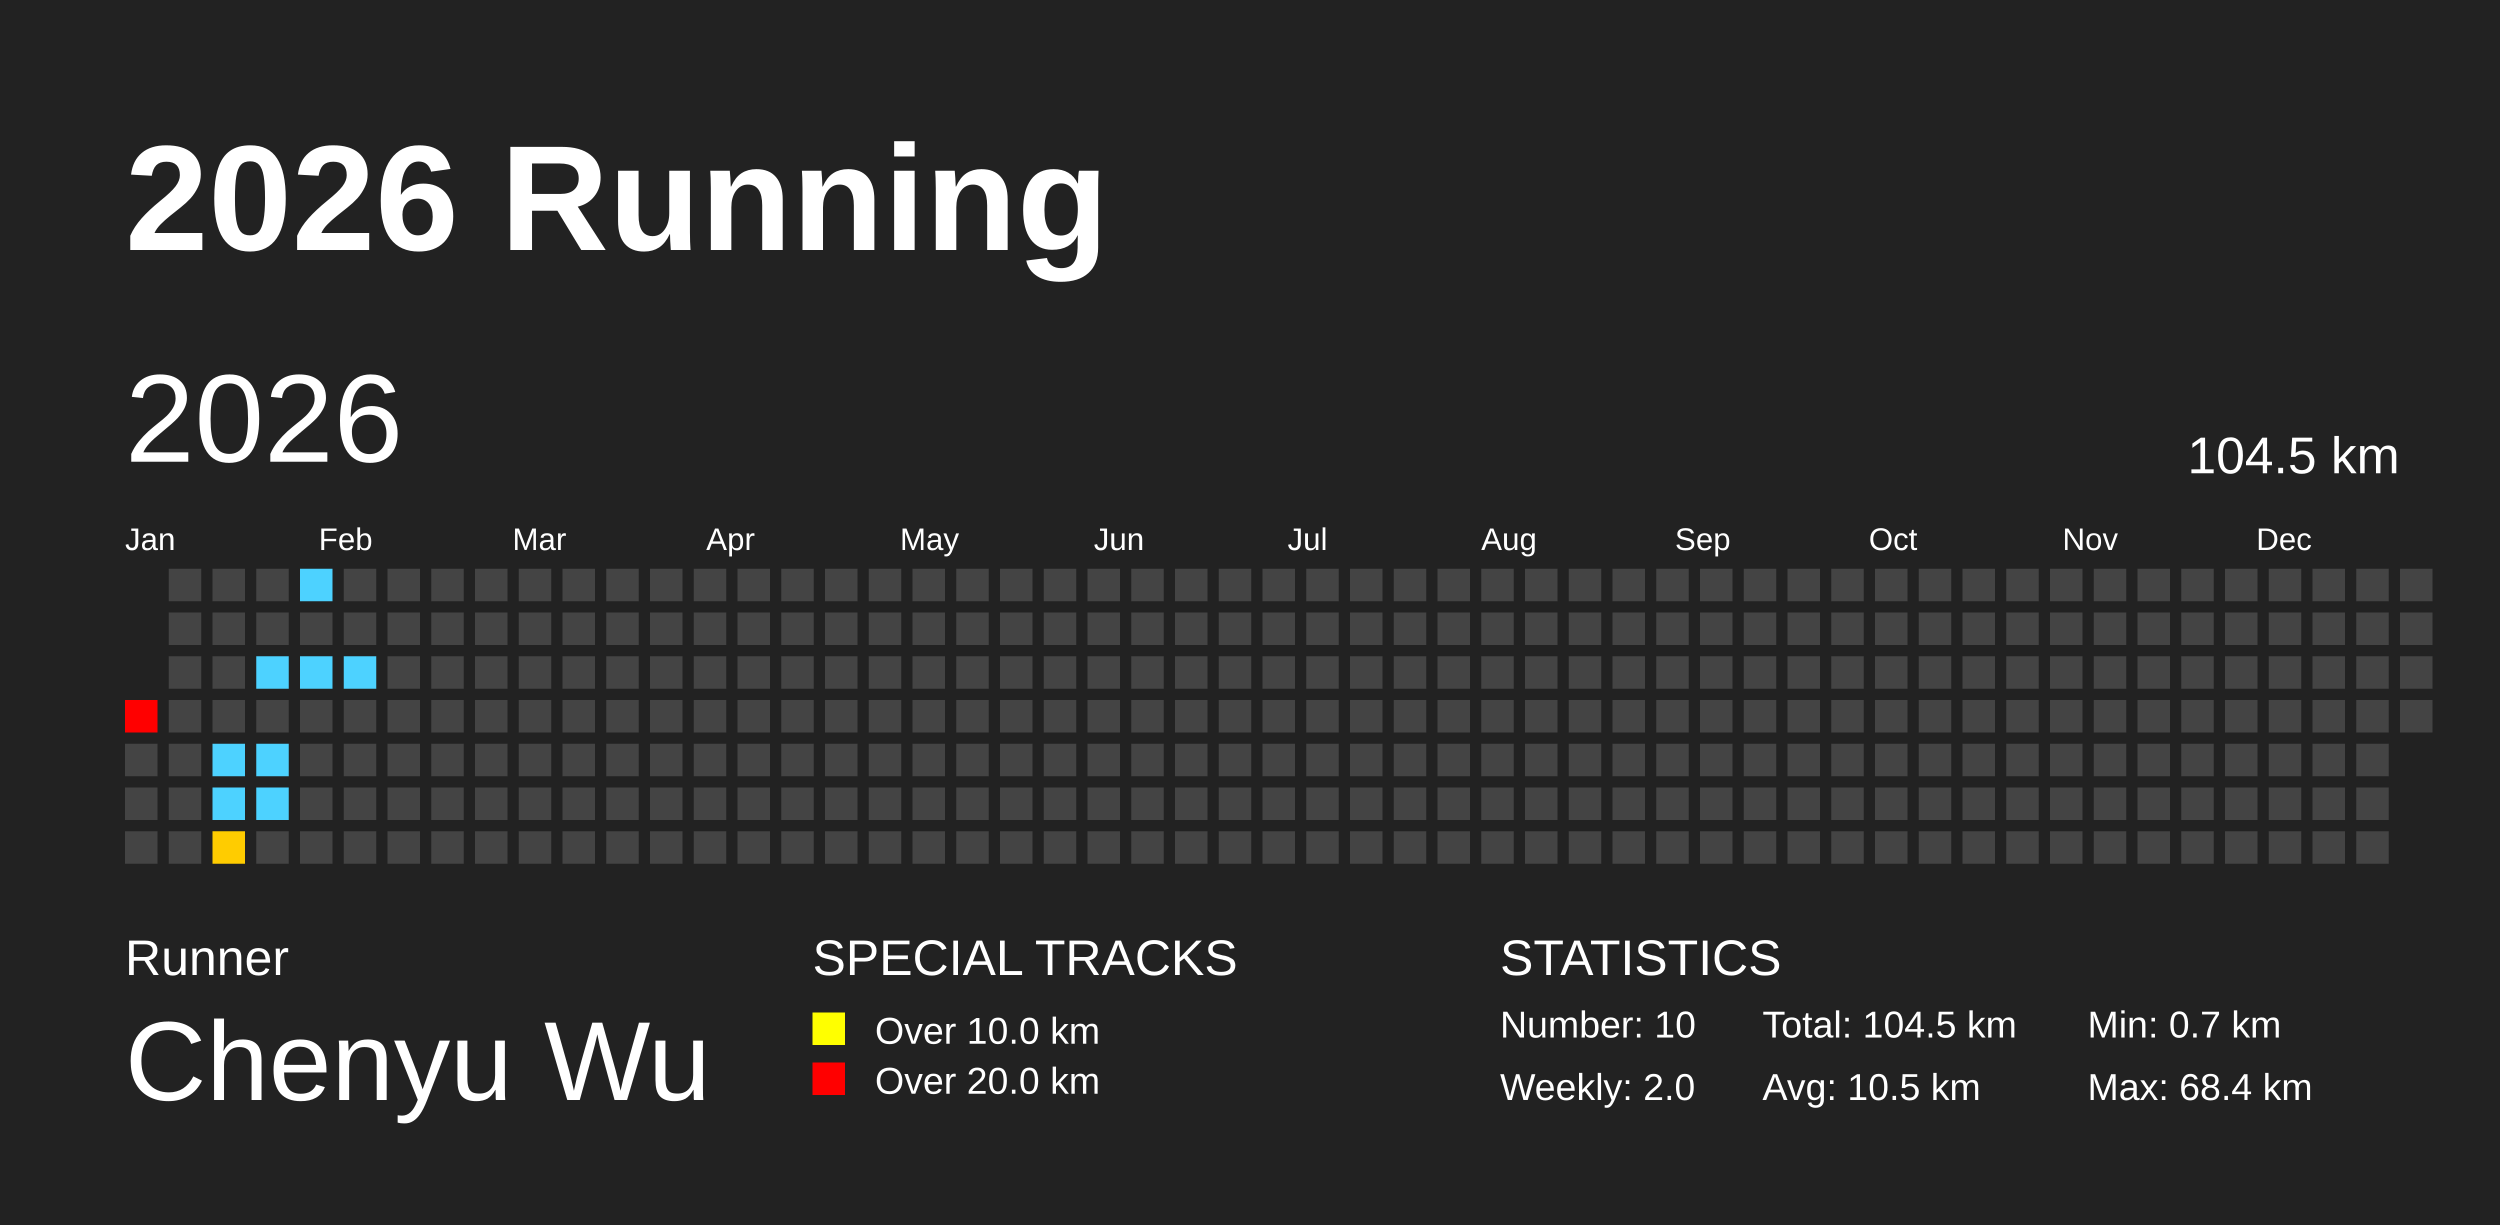
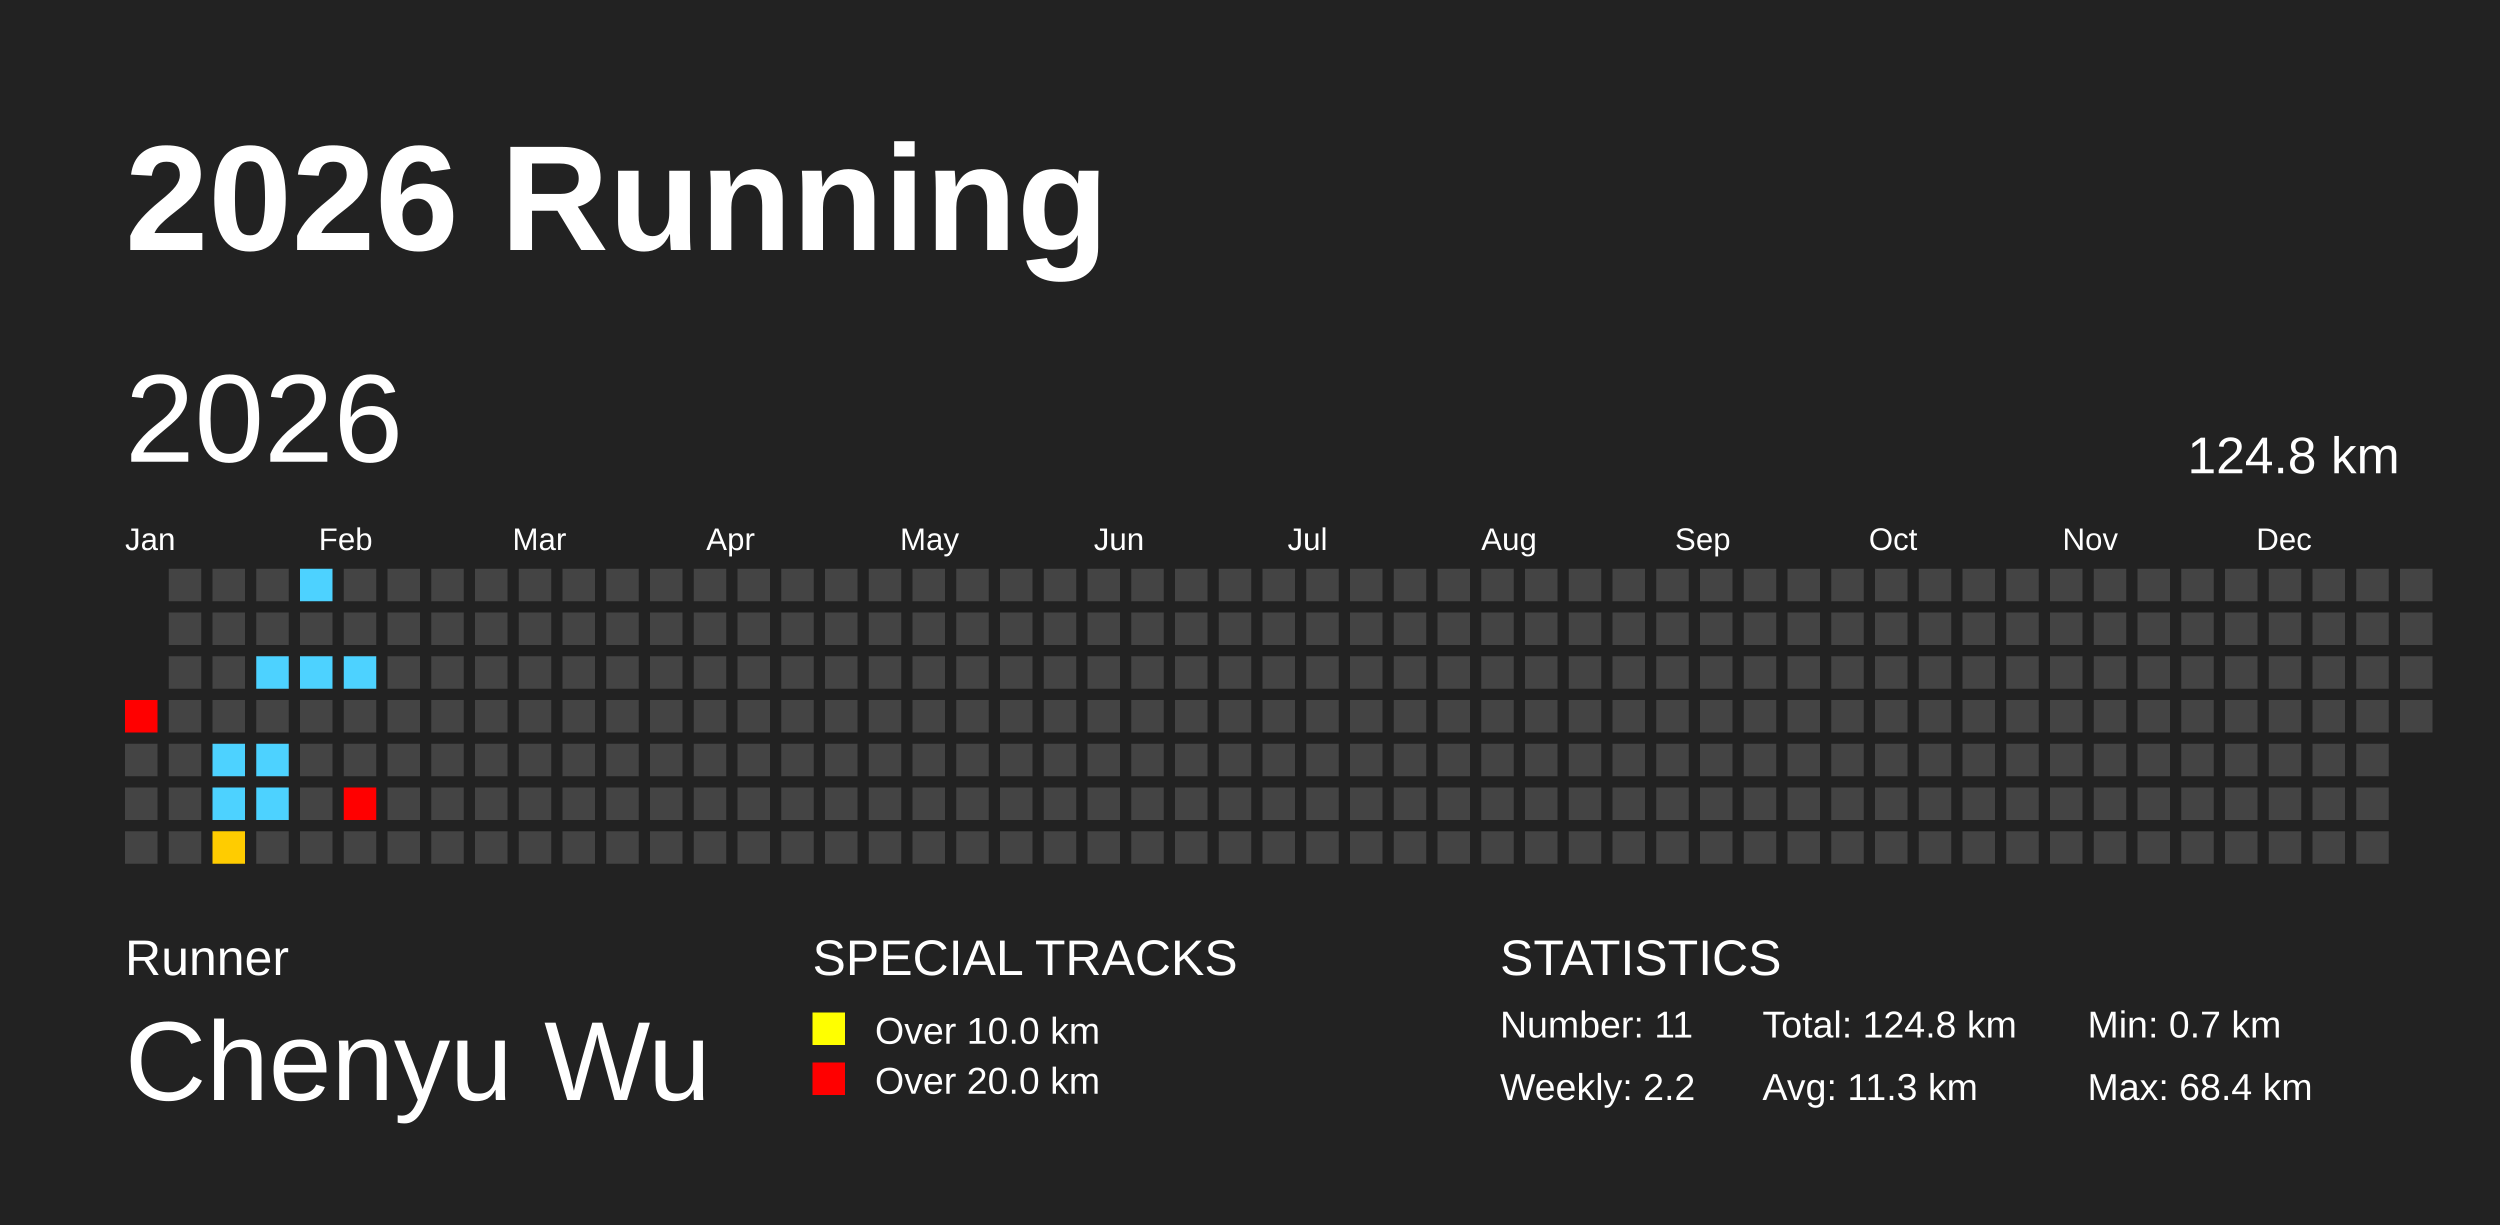
<svg xmlns="http://www.w3.org/2000/svg" baseProfile="full" height="98mm" version="1.1" viewBox="0,0,200,98" width="200mm">
  <defs />
  <rect fill="#222222" height="98" width="200" x="0" y="0" />
  <text fill="#FFFFFF" style="font-size:12px; font-family:Arial; font-weight:bold;" x="10" y="20">2026 Running</text>
  <text fill="#FFFFFF" style="font-size:4px; font-family:Arial" x="10" y="78">Runner</text>
  <text fill="#FFFFFF" style="font-size:9px; font-family:Arial" x="10" y="88">Chenyu Wu</text>
  <text fill="#FFFFFF" style="font-size:4px; font-family:Arial" x="65" y="78">SPECIAL TRACKS</text>
  <rect fill="yellow" height="2.6" width="2.6" x="65" y="81" />
  <text fill="#FFFFFF" style="font-size:3px; font-family:Arial" x="70" y="83.5">Over 10.0 km</text>
  <rect fill="red" height="2.6" width="2.6" x="65" y="85" />
  <text fill="#FFFFFF" style="font-size:3px; font-family:Arial" x="70" y="87.5">Over 20.0 km</text>
  <text fill="#FFFFFF" style="font-size:4px; font-family:Arial" x="120" y="78">STATISTICS</text>
-   <text fill="#FFFFFF" style="font-size:3px; font-family:Arial" x="120" y="83">Number: 10</text>
-   <text fill="#FFFFFF" style="font-size:3px; font-family:Arial" x="120" y="88">Weekly: 2.0</text>
-   <text fill="#FFFFFF" style="font-size:3px; font-family:Arial" x="141" y="83">Total: 104.5 km</text>
-   <text fill="#FFFFFF" style="font-size:3px; font-family:Arial" x="141" y="88">Avg: 10.5 km</text>
+   <text fill="#FFFFFF" style="font-size:3px; font-family:Arial" x="120" y="83">Number: 11</text>
+   <text fill="#FFFFFF" style="font-size:3px; font-family:Arial" x="120" y="88">Weekly: 2.2</text>
+   <text fill="#FFFFFF" style="font-size:3px; font-family:Arial" x="141" y="83">Total: 124.8 km</text>
+   <text fill="#FFFFFF" style="font-size:3px; font-family:Arial" x="141" y="88">Avg: 11.3 km</text>
  <text fill="#FFFFFF" style="font-size:3px; font-family:Arial" x="167" y="83">Min: 0.7 km</text>
  <text fill="#FFFFFF" style="font-size:3px; font-family:Arial" x="167" y="88">Max: 68.4 km</text>
  <text dominant-baseline="hanging" fill="#FFFFFF" style="font-size:10.0px; font-family:Arial;" x="10" y="30">2026</text>
-   <text dominant-baseline="hanging" fill="#FFFFFF" style="font-size:4.125px; font-family:Arial;" x="175" y="35">104.5 km</text>
+   <text dominant-baseline="hanging" fill="#FFFFFF" style="font-size:4.125px; font-family:Arial;" x="175" y="35">124.8 km</text>
  <text fill="#FFFFFF" style="font-size:2.5px; font-family:Arial" x="10.0" y="44">Jan</text>
  <text fill="#FFFFFF" style="font-size:2.5px; font-family:Arial" x="25.5" y="44">Feb</text>
  <text fill="#FFFFFF" style="font-size:2.5px; font-family:Arial" x="41.0" y="44">Mar</text>
  <text fill="#FFFFFF" style="font-size:2.5px; font-family:Arial" x="56.5" y="44">Apr</text>
  <text fill="#FFFFFF" style="font-size:2.5px; font-family:Arial" x="72.0" y="44">May</text>
  <text fill="#FFFFFF" style="font-size:2.5px; font-family:Arial" x="87.5" y="44">Jun</text>
  <text fill="#FFFFFF" style="font-size:2.5px; font-family:Arial" x="103.0" y="44">Jul</text>
  <text fill="#FFFFFF" style="font-size:2.5px; font-family:Arial" x="118.5" y="44">Aug</text>
  <text fill="#FFFFFF" style="font-size:2.5px; font-family:Arial" x="134.0" y="44">Sep</text>
  <text fill="#FFFFFF" style="font-size:2.5px; font-family:Arial" x="149.5" y="44">Oct</text>
  <text fill="#FFFFFF" style="font-size:2.5px; font-family:Arial" x="165.0" y="44">Nov</text>
  <text fill="#FFFFFF" style="font-size:2.5px; font-family:Arial" x="180.5" y="44">Dec</text>
  <rect fill="red" height="2.6" width="2.6" x="10.0" y="56.0" />
  <rect fill="#444444" height="2.6" width="2.6" x="10.0" y="59.5" />
  <rect fill="#444444" height="2.6" width="2.6" x="10.0" y="63.0" />
  <rect fill="#444444" height="2.6" width="2.6" x="10.0" y="66.5" />
  <rect fill="#444444" height="2.6" width="2.6" x="13.5" y="45.5" />
  <rect fill="#444444" height="2.6" width="2.6" x="13.5" y="49.0" />
  <rect fill="#444444" height="2.6" width="2.6" x="13.5" y="52.5" />
  <rect fill="#444444" height="2.6" width="2.6" x="13.5" y="56.0" />
  <rect fill="#444444" height="2.6" width="2.6" x="13.5" y="59.5" />
  <rect fill="#444444" height="2.6" width="2.6" x="13.5" y="63.0" />
  <rect fill="#444444" height="2.6" width="2.6" x="13.5" y="66.5" />
  <rect fill="#444444" height="2.6" width="2.6" x="17.0" y="45.5" />
  <rect fill="#444444" height="2.6" width="2.6" x="17.0" y="49.0" />
  <rect fill="#444444" height="2.6" width="2.6" x="17.0" y="52.5" />
  <rect fill="#444444" height="2.6" width="2.6" x="17.0" y="56.0" />
  <rect fill="#4dd2ff" height="2.6" width="2.6" x="17.0" y="59.5" />
  <rect fill="#4dd2ff" height="2.6" width="2.6" x="17.0" y="63.0" />
  <rect fill="#ffcc00" height="2.6" width="2.6" x="17.0" y="66.5" />
  <rect fill="#444444" height="2.6" width="2.6" x="20.5" y="45.5" />
  <rect fill="#444444" height="2.6" width="2.6" x="20.5" y="49.0" />
  <rect fill="#4dd2ff" height="2.6" width="2.6" x="20.5" y="52.5" />
  <rect fill="#444444" height="2.6" width="2.6" x="20.5" y="56.0" />
  <rect fill="#4dd2ff" height="2.6" width="2.6" x="20.5" y="59.5" />
  <rect fill="#4dd2ff" height="2.6" width="2.6" x="20.5" y="63.0" />
  <rect fill="#444444" height="2.6" width="2.6" x="20.5" y="66.5" />
  <rect fill="#4dd2ff" height="2.6" width="2.6" x="24.0" y="45.5" />
  <rect fill="#444444" height="2.6" width="2.6" x="24.0" y="49.0" />
  <rect fill="#4dd2ff" height="2.6" width="2.6" x="24.0" y="52.5" />
  <rect fill="#444444" height="2.6" width="2.6" x="24.0" y="56.0" />
  <rect fill="#444444" height="2.6" width="2.6" x="24.0" y="59.5" />
  <rect fill="#444444" height="2.6" width="2.6" x="24.0" y="63.0" />
  <rect fill="#444444" height="2.6" width="2.6" x="24.0" y="66.5" />
  <rect fill="#444444" height="2.6" width="2.6" x="27.5" y="45.5" />
  <rect fill="#444444" height="2.6" width="2.6" x="27.5" y="49.0" />
  <rect fill="#4dd2ff" height="2.6" width="2.6" x="27.5" y="52.5" />
  <rect fill="#444444" height="2.6" width="2.6" x="27.5" y="56.0" />
  <rect fill="#444444" height="2.6" width="2.6" x="27.5" y="59.5" />
-   <rect fill="#444444" height="2.6" width="2.6" x="27.5" y="63.0" />
+   <rect fill="red" height="2.6" width="2.6" x="27.5" y="63.0" />
  <rect fill="#444444" height="2.6" width="2.6" x="27.5" y="66.5" />
  <rect fill="#444444" height="2.6" width="2.6" x="31.0" y="45.5" />
  <rect fill="#444444" height="2.6" width="2.6" x="31.0" y="49.0" />
  <rect fill="#444444" height="2.6" width="2.6" x="31.0" y="52.5" />
  <rect fill="#444444" height="2.6" width="2.6" x="31.0" y="56.0" />
  <rect fill="#444444" height="2.6" width="2.6" x="31.0" y="59.5" />
  <rect fill="#444444" height="2.6" width="2.6" x="31.0" y="63.0" />
  <rect fill="#444444" height="2.6" width="2.6" x="31.0" y="66.5" />
  <rect fill="#444444" height="2.6" width="2.6" x="34.5" y="45.5" />
  <rect fill="#444444" height="2.6" width="2.6" x="34.5" y="49.0" />
  <rect fill="#444444" height="2.6" width="2.6" x="34.5" y="52.5" />
  <rect fill="#444444" height="2.6" width="2.6" x="34.5" y="56.0" />
  <rect fill="#444444" height="2.6" width="2.6" x="34.5" y="59.5" />
  <rect fill="#444444" height="2.6" width="2.6" x="34.5" y="63.0" />
  <rect fill="#444444" height="2.6" width="2.6" x="34.5" y="66.5" />
  <rect fill="#444444" height="2.6" width="2.6" x="38.0" y="45.5" />
  <rect fill="#444444" height="2.6" width="2.6" x="38.0" y="49.0" />
  <rect fill="#444444" height="2.6" width="2.6" x="38.0" y="52.5" />
  <rect fill="#444444" height="2.6" width="2.6" x="38.0" y="56.0" />
  <rect fill="#444444" height="2.6" width="2.6" x="38.0" y="59.5" />
  <rect fill="#444444" height="2.6" width="2.6" x="38.0" y="63.0" />
  <rect fill="#444444" height="2.6" width="2.6" x="38.0" y="66.5" />
  <rect fill="#444444" height="2.6" width="2.6" x="41.5" y="45.5" />
  <rect fill="#444444" height="2.6" width="2.6" x="41.5" y="49.0" />
  <rect fill="#444444" height="2.6" width="2.6" x="41.5" y="52.5" />
  <rect fill="#444444" height="2.6" width="2.6" x="41.5" y="56.0" />
  <rect fill="#444444" height="2.6" width="2.6" x="41.5" y="59.5" />
  <rect fill="#444444" height="2.6" width="2.6" x="41.5" y="63.0" />
  <rect fill="#444444" height="2.6" width="2.6" x="41.5" y="66.5" />
  <rect fill="#444444" height="2.6" width="2.6" x="45.0" y="45.5" />
  <rect fill="#444444" height="2.6" width="2.6" x="45.0" y="49.0" />
  <rect fill="#444444" height="2.6" width="2.6" x="45.0" y="52.5" />
  <rect fill="#444444" height="2.6" width="2.6" x="45.0" y="56.0" />
  <rect fill="#444444" height="2.6" width="2.6" x="45.0" y="59.5" />
  <rect fill="#444444" height="2.6" width="2.6" x="45.0" y="63.0" />
  <rect fill="#444444" height="2.6" width="2.6" x="45.0" y="66.5" />
  <rect fill="#444444" height="2.6" width="2.6" x="48.5" y="45.5" />
  <rect fill="#444444" height="2.6" width="2.6" x="48.5" y="49.0" />
  <rect fill="#444444" height="2.6" width="2.6" x="48.5" y="52.5" />
  <rect fill="#444444" height="2.6" width="2.6" x="48.5" y="56.0" />
  <rect fill="#444444" height="2.6" width="2.6" x="48.5" y="59.5" />
  <rect fill="#444444" height="2.6" width="2.6" x="48.5" y="63.0" />
  <rect fill="#444444" height="2.6" width="2.6" x="48.5" y="66.5" />
  <rect fill="#444444" height="2.6" width="2.6" x="52.0" y="45.5" />
  <rect fill="#444444" height="2.6" width="2.6" x="52.0" y="49.0" />
  <rect fill="#444444" height="2.6" width="2.6" x="52.0" y="52.5" />
  <rect fill="#444444" height="2.6" width="2.6" x="52.0" y="56.0" />
  <rect fill="#444444" height="2.6" width="2.6" x="52.0" y="59.5" />
  <rect fill="#444444" height="2.6" width="2.6" x="52.0" y="63.0" />
  <rect fill="#444444" height="2.6" width="2.6" x="52.0" y="66.5" />
  <rect fill="#444444" height="2.6" width="2.6" x="55.5" y="45.5" />
  <rect fill="#444444" height="2.6" width="2.6" x="55.5" y="49.0" />
  <rect fill="#444444" height="2.6" width="2.6" x="55.5" y="52.5" />
  <rect fill="#444444" height="2.6" width="2.6" x="55.5" y="56.0" />
  <rect fill="#444444" height="2.6" width="2.6" x="55.5" y="59.5" />
  <rect fill="#444444" height="2.6" width="2.6" x="55.5" y="63.0" />
  <rect fill="#444444" height="2.6" width="2.6" x="55.5" y="66.5" />
  <rect fill="#444444" height="2.6" width="2.6" x="59.0" y="45.5" />
  <rect fill="#444444" height="2.6" width="2.6" x="59.0" y="49.0" />
  <rect fill="#444444" height="2.6" width="2.6" x="59.0" y="52.5" />
  <rect fill="#444444" height="2.6" width="2.6" x="59.0" y="56.0" />
  <rect fill="#444444" height="2.6" width="2.6" x="59.0" y="59.5" />
  <rect fill="#444444" height="2.6" width="2.6" x="59.0" y="63.0" />
  <rect fill="#444444" height="2.6" width="2.6" x="59.0" y="66.5" />
  <rect fill="#444444" height="2.6" width="2.6" x="62.5" y="45.5" />
  <rect fill="#444444" height="2.6" width="2.6" x="62.5" y="49.0" />
  <rect fill="#444444" height="2.6" width="2.6" x="62.5" y="52.5" />
  <rect fill="#444444" height="2.6" width="2.6" x="62.5" y="56.0" />
  <rect fill="#444444" height="2.6" width="2.6" x="62.5" y="59.5" />
  <rect fill="#444444" height="2.6" width="2.6" x="62.5" y="63.0" />
  <rect fill="#444444" height="2.6" width="2.6" x="62.5" y="66.5" />
  <rect fill="#444444" height="2.6" width="2.6" x="66.0" y="45.5" />
  <rect fill="#444444" height="2.6" width="2.6" x="66.0" y="49.0" />
  <rect fill="#444444" height="2.6" width="2.6" x="66.0" y="52.5" />
  <rect fill="#444444" height="2.6" width="2.6" x="66.0" y="56.0" />
  <rect fill="#444444" height="2.6" width="2.6" x="66.0" y="59.5" />
  <rect fill="#444444" height="2.6" width="2.6" x="66.0" y="63.0" />
  <rect fill="#444444" height="2.6" width="2.6" x="66.0" y="66.5" />
  <rect fill="#444444" height="2.6" width="2.6" x="69.5" y="45.5" />
  <rect fill="#444444" height="2.6" width="2.6" x="69.5" y="49.0" />
  <rect fill="#444444" height="2.6" width="2.6" x="69.5" y="52.5" />
  <rect fill="#444444" height="2.6" width="2.6" x="69.5" y="56.0" />
  <rect fill="#444444" height="2.6" width="2.6" x="69.5" y="59.5" />
  <rect fill="#444444" height="2.6" width="2.6" x="69.5" y="63.0" />
  <rect fill="#444444" height="2.6" width="2.6" x="69.5" y="66.5" />
  <rect fill="#444444" height="2.6" width="2.6" x="73.0" y="45.5" />
  <rect fill="#444444" height="2.6" width="2.6" x="73.0" y="49.0" />
  <rect fill="#444444" height="2.6" width="2.6" x="73.0" y="52.5" />
  <rect fill="#444444" height="2.6" width="2.6" x="73.0" y="56.0" />
  <rect fill="#444444" height="2.6" width="2.6" x="73.0" y="59.5" />
  <rect fill="#444444" height="2.6" width="2.6" x="73.0" y="63.0" />
  <rect fill="#444444" height="2.6" width="2.6" x="73.0" y="66.5" />
  <rect fill="#444444" height="2.6" width="2.6" x="76.5" y="45.5" />
  <rect fill="#444444" height="2.6" width="2.6" x="76.5" y="49.0" />
  <rect fill="#444444" height="2.6" width="2.6" x="76.5" y="52.5" />
  <rect fill="#444444" height="2.6" width="2.6" x="76.5" y="56.0" />
  <rect fill="#444444" height="2.6" width="2.6" x="76.5" y="59.5" />
  <rect fill="#444444" height="2.6" width="2.6" x="76.5" y="63.0" />
  <rect fill="#444444" height="2.6" width="2.6" x="76.5" y="66.5" />
  <rect fill="#444444" height="2.6" width="2.6" x="80.0" y="45.5" />
  <rect fill="#444444" height="2.6" width="2.6" x="80.0" y="49.0" />
  <rect fill="#444444" height="2.6" width="2.6" x="80.0" y="52.5" />
  <rect fill="#444444" height="2.6" width="2.6" x="80.0" y="56.0" />
  <rect fill="#444444" height="2.6" width="2.6" x="80.0" y="59.5" />
  <rect fill="#444444" height="2.6" width="2.6" x="80.0" y="63.0" />
  <rect fill="#444444" height="2.6" width="2.6" x="80.0" y="66.5" />
  <rect fill="#444444" height="2.6" width="2.6" x="83.5" y="45.5" />
  <rect fill="#444444" height="2.6" width="2.6" x="83.5" y="49.0" />
  <rect fill="#444444" height="2.6" width="2.6" x="83.5" y="52.5" />
  <rect fill="#444444" height="2.6" width="2.6" x="83.5" y="56.0" />
  <rect fill="#444444" height="2.6" width="2.6" x="83.5" y="59.5" />
  <rect fill="#444444" height="2.6" width="2.6" x="83.5" y="63.0" />
  <rect fill="#444444" height="2.6" width="2.6" x="83.5" y="66.5" />
  <rect fill="#444444" height="2.6" width="2.6" x="87.0" y="45.5" />
  <rect fill="#444444" height="2.6" width="2.6" x="87.0" y="49.0" />
  <rect fill="#444444" height="2.6" width="2.6" x="87.0" y="52.5" />
  <rect fill="#444444" height="2.6" width="2.6" x="87.0" y="56.0" />
  <rect fill="#444444" height="2.6" width="2.6" x="87.0" y="59.5" />
  <rect fill="#444444" height="2.6" width="2.6" x="87.0" y="63.0" />
  <rect fill="#444444" height="2.6" width="2.6" x="87.0" y="66.5" />
  <rect fill="#444444" height="2.6" width="2.6" x="90.5" y="45.5" />
  <rect fill="#444444" height="2.6" width="2.6" x="90.5" y="49.0" />
  <rect fill="#444444" height="2.6" width="2.6" x="90.5" y="52.5" />
  <rect fill="#444444" height="2.6" width="2.6" x="90.5" y="56.0" />
  <rect fill="#444444" height="2.6" width="2.6" x="90.5" y="59.5" />
  <rect fill="#444444" height="2.6" width="2.6" x="90.5" y="63.0" />
  <rect fill="#444444" height="2.6" width="2.6" x="90.5" y="66.5" />
  <rect fill="#444444" height="2.6" width="2.6" x="94.0" y="45.5" />
  <rect fill="#444444" height="2.6" width="2.6" x="94.0" y="49.0" />
  <rect fill="#444444" height="2.6" width="2.6" x="94.0" y="52.5" />
  <rect fill="#444444" height="2.6" width="2.6" x="94.0" y="56.0" />
  <rect fill="#444444" height="2.6" width="2.6" x="94.0" y="59.5" />
  <rect fill="#444444" height="2.6" width="2.6" x="94.0" y="63.0" />
  <rect fill="#444444" height="2.6" width="2.6" x="94.0" y="66.5" />
  <rect fill="#444444" height="2.6" width="2.6" x="97.5" y="45.5" />
  <rect fill="#444444" height="2.6" width="2.6" x="97.5" y="49.0" />
  <rect fill="#444444" height="2.6" width="2.6" x="97.5" y="52.5" />
  <rect fill="#444444" height="2.6" width="2.6" x="97.5" y="56.0" />
  <rect fill="#444444" height="2.6" width="2.6" x="97.5" y="59.5" />
  <rect fill="#444444" height="2.6" width="2.6" x="97.5" y="63.0" />
  <rect fill="#444444" height="2.6" width="2.6" x="97.5" y="66.5" />
  <rect fill="#444444" height="2.6" width="2.6" x="101.0" y="45.5" />
  <rect fill="#444444" height="2.6" width="2.6" x="101.0" y="49.0" />
  <rect fill="#444444" height="2.6" width="2.6" x="101.0" y="52.5" />
  <rect fill="#444444" height="2.6" width="2.6" x="101.0" y="56.0" />
  <rect fill="#444444" height="2.6" width="2.6" x="101.0" y="59.5" />
  <rect fill="#444444" height="2.6" width="2.6" x="101.0" y="63.0" />
  <rect fill="#444444" height="2.6" width="2.6" x="101.0" y="66.5" />
  <rect fill="#444444" height="2.6" width="2.6" x="104.5" y="45.5" />
  <rect fill="#444444" height="2.6" width="2.6" x="104.5" y="49.0" />
  <rect fill="#444444" height="2.6" width="2.6" x="104.5" y="52.5" />
  <rect fill="#444444" height="2.6" width="2.6" x="104.5" y="56.0" />
  <rect fill="#444444" height="2.6" width="2.6" x="104.5" y="59.5" />
  <rect fill="#444444" height="2.6" width="2.6" x="104.5" y="63.0" />
  <rect fill="#444444" height="2.6" width="2.6" x="104.5" y="66.5" />
  <rect fill="#444444" height="2.6" width="2.6" x="108.0" y="45.5" />
  <rect fill="#444444" height="2.6" width="2.6" x="108.0" y="49.0" />
  <rect fill="#444444" height="2.6" width="2.6" x="108.0" y="52.5" />
  <rect fill="#444444" height="2.6" width="2.6" x="108.0" y="56.0" />
  <rect fill="#444444" height="2.6" width="2.6" x="108.0" y="59.5" />
  <rect fill="#444444" height="2.6" width="2.6" x="108.0" y="63.0" />
  <rect fill="#444444" height="2.6" width="2.6" x="108.0" y="66.5" />
  <rect fill="#444444" height="2.6" width="2.6" x="111.5" y="45.5" />
  <rect fill="#444444" height="2.6" width="2.6" x="111.5" y="49.0" />
  <rect fill="#444444" height="2.6" width="2.6" x="111.5" y="52.5" />
  <rect fill="#444444" height="2.6" width="2.6" x="111.5" y="56.0" />
  <rect fill="#444444" height="2.6" width="2.6" x="111.5" y="59.5" />
  <rect fill="#444444" height="2.6" width="2.6" x="111.5" y="63.0" />
  <rect fill="#444444" height="2.6" width="2.6" x="111.5" y="66.5" />
  <rect fill="#444444" height="2.6" width="2.6" x="115.0" y="45.5" />
  <rect fill="#444444" height="2.6" width="2.6" x="115.0" y="49.0" />
  <rect fill="#444444" height="2.6" width="2.6" x="115.0" y="52.5" />
  <rect fill="#444444" height="2.6" width="2.6" x="115.0" y="56.0" />
  <rect fill="#444444" height="2.6" width="2.6" x="115.0" y="59.5" />
  <rect fill="#444444" height="2.6" width="2.6" x="115.0" y="63.0" />
  <rect fill="#444444" height="2.6" width="2.6" x="115.0" y="66.5" />
  <rect fill="#444444" height="2.6" width="2.6" x="118.5" y="45.5" />
  <rect fill="#444444" height="2.6" width="2.6" x="118.5" y="49.0" />
  <rect fill="#444444" height="2.6" width="2.6" x="118.5" y="52.5" />
  <rect fill="#444444" height="2.6" width="2.6" x="118.5" y="56.0" />
  <rect fill="#444444" height="2.6" width="2.6" x="118.5" y="59.5" />
  <rect fill="#444444" height="2.6" width="2.6" x="118.5" y="63.0" />
  <rect fill="#444444" height="2.6" width="2.6" x="118.5" y="66.5" />
  <rect fill="#444444" height="2.6" width="2.6" x="122.0" y="45.5" />
  <rect fill="#444444" height="2.6" width="2.6" x="122.0" y="49.0" />
  <rect fill="#444444" height="2.6" width="2.6" x="122.0" y="52.5" />
  <rect fill="#444444" height="2.6" width="2.6" x="122.0" y="56.0" />
  <rect fill="#444444" height="2.6" width="2.6" x="122.0" y="59.5" />
  <rect fill="#444444" height="2.6" width="2.6" x="122.0" y="63.0" />
  <rect fill="#444444" height="2.6" width="2.6" x="122.0" y="66.5" />
  <rect fill="#444444" height="2.6" width="2.6" x="125.5" y="45.5" />
  <rect fill="#444444" height="2.6" width="2.6" x="125.5" y="49.0" />
  <rect fill="#444444" height="2.6" width="2.6" x="125.5" y="52.5" />
  <rect fill="#444444" height="2.6" width="2.6" x="125.5" y="56.0" />
  <rect fill="#444444" height="2.6" width="2.6" x="125.5" y="59.5" />
  <rect fill="#444444" height="2.6" width="2.6" x="125.5" y="63.0" />
  <rect fill="#444444" height="2.6" width="2.6" x="125.5" y="66.5" />
  <rect fill="#444444" height="2.6" width="2.6" x="129.0" y="45.5" />
  <rect fill="#444444" height="2.6" width="2.6" x="129.0" y="49.0" />
  <rect fill="#444444" height="2.6" width="2.6" x="129.0" y="52.5" />
  <rect fill="#444444" height="2.6" width="2.6" x="129.0" y="56.0" />
  <rect fill="#444444" height="2.6" width="2.6" x="129.0" y="59.5" />
  <rect fill="#444444" height="2.6" width="2.6" x="129.0" y="63.0" />
  <rect fill="#444444" height="2.6" width="2.6" x="129.0" y="66.5" />
  <rect fill="#444444" height="2.6" width="2.6" x="132.5" y="45.5" />
  <rect fill="#444444" height="2.6" width="2.6" x="132.5" y="49.0" />
  <rect fill="#444444" height="2.6" width="2.6" x="132.5" y="52.5" />
  <rect fill="#444444" height="2.6" width="2.6" x="132.5" y="56.0" />
  <rect fill="#444444" height="2.6" width="2.6" x="132.5" y="59.5" />
  <rect fill="#444444" height="2.6" width="2.6" x="132.5" y="63.0" />
  <rect fill="#444444" height="2.6" width="2.6" x="132.5" y="66.5" />
  <rect fill="#444444" height="2.6" width="2.6" x="136.0" y="45.5" />
  <rect fill="#444444" height="2.6" width="2.6" x="136.0" y="49.0" />
  <rect fill="#444444" height="2.6" width="2.6" x="136.0" y="52.5" />
  <rect fill="#444444" height="2.6" width="2.6" x="136.0" y="56.0" />
  <rect fill="#444444" height="2.6" width="2.6" x="136.0" y="59.5" />
  <rect fill="#444444" height="2.6" width="2.6" x="136.0" y="63.0" />
  <rect fill="#444444" height="2.6" width="2.6" x="136.0" y="66.5" />
  <rect fill="#444444" height="2.6" width="2.6" x="139.5" y="45.5" />
  <rect fill="#444444" height="2.6" width="2.6" x="139.5" y="49.0" />
  <rect fill="#444444" height="2.6" width="2.6" x="139.5" y="52.5" />
  <rect fill="#444444" height="2.6" width="2.6" x="139.5" y="56.0" />
  <rect fill="#444444" height="2.6" width="2.6" x="139.5" y="59.5" />
  <rect fill="#444444" height="2.6" width="2.6" x="139.5" y="63.0" />
  <rect fill="#444444" height="2.6" width="2.6" x="139.5" y="66.5" />
  <rect fill="#444444" height="2.6" width="2.6" x="143.0" y="45.5" />
  <rect fill="#444444" height="2.6" width="2.6" x="143.0" y="49.0" />
  <rect fill="#444444" height="2.6" width="2.6" x="143.0" y="52.5" />
  <rect fill="#444444" height="2.6" width="2.6" x="143.0" y="56.0" />
  <rect fill="#444444" height="2.6" width="2.6" x="143.0" y="59.5" />
  <rect fill="#444444" height="2.6" width="2.6" x="143.0" y="63.0" />
  <rect fill="#444444" height="2.6" width="2.6" x="143.0" y="66.5" />
  <rect fill="#444444" height="2.6" width="2.6" x="146.5" y="45.5" />
  <rect fill="#444444" height="2.6" width="2.6" x="146.5" y="49.0" />
  <rect fill="#444444" height="2.6" width="2.6" x="146.5" y="52.5" />
  <rect fill="#444444" height="2.6" width="2.6" x="146.5" y="56.0" />
  <rect fill="#444444" height="2.6" width="2.6" x="146.5" y="59.5" />
  <rect fill="#444444" height="2.6" width="2.6" x="146.5" y="63.0" />
  <rect fill="#444444" height="2.6" width="2.6" x="146.5" y="66.5" />
  <rect fill="#444444" height="2.6" width="2.6" x="150.0" y="45.5" />
  <rect fill="#444444" height="2.6" width="2.6" x="150.0" y="49.0" />
  <rect fill="#444444" height="2.6" width="2.6" x="150.0" y="52.5" />
  <rect fill="#444444" height="2.6" width="2.6" x="150.0" y="56.0" />
  <rect fill="#444444" height="2.6" width="2.6" x="150.0" y="59.5" />
  <rect fill="#444444" height="2.6" width="2.6" x="150.0" y="63.0" />
  <rect fill="#444444" height="2.6" width="2.6" x="150.0" y="66.5" />
  <rect fill="#444444" height="2.6" width="2.6" x="153.5" y="45.5" />
  <rect fill="#444444" height="2.6" width="2.6" x="153.5" y="49.0" />
  <rect fill="#444444" height="2.6" width="2.6" x="153.5" y="52.5" />
  <rect fill="#444444" height="2.6" width="2.6" x="153.5" y="56.0" />
  <rect fill="#444444" height="2.6" width="2.6" x="153.5" y="59.5" />
  <rect fill="#444444" height="2.6" width="2.6" x="153.5" y="63.0" />
  <rect fill="#444444" height="2.6" width="2.6" x="153.5" y="66.5" />
  <rect fill="#444444" height="2.6" width="2.6" x="157.0" y="45.5" />
  <rect fill="#444444" height="2.6" width="2.6" x="157.0" y="49.0" />
  <rect fill="#444444" height="2.6" width="2.6" x="157.0" y="52.5" />
  <rect fill="#444444" height="2.6" width="2.6" x="157.0" y="56.0" />
  <rect fill="#444444" height="2.6" width="2.6" x="157.0" y="59.5" />
  <rect fill="#444444" height="2.6" width="2.6" x="157.0" y="63.0" />
  <rect fill="#444444" height="2.6" width="2.6" x="157.0" y="66.5" />
  <rect fill="#444444" height="2.6" width="2.6" x="160.5" y="45.5" />
  <rect fill="#444444" height="2.6" width="2.6" x="160.5" y="49.0" />
  <rect fill="#444444" height="2.6" width="2.6" x="160.5" y="52.5" />
  <rect fill="#444444" height="2.6" width="2.6" x="160.5" y="56.0" />
  <rect fill="#444444" height="2.6" width="2.6" x="160.5" y="59.5" />
  <rect fill="#444444" height="2.6" width="2.6" x="160.5" y="63.0" />
  <rect fill="#444444" height="2.6" width="2.6" x="160.5" y="66.5" />
  <rect fill="#444444" height="2.6" width="2.6" x="164.0" y="45.5" />
  <rect fill="#444444" height="2.6" width="2.6" x="164.0" y="49.0" />
  <rect fill="#444444" height="2.6" width="2.6" x="164.0" y="52.5" />
  <rect fill="#444444" height="2.6" width="2.6" x="164.0" y="56.0" />
  <rect fill="#444444" height="2.6" width="2.6" x="164.0" y="59.5" />
  <rect fill="#444444" height="2.6" width="2.6" x="164.0" y="63.0" />
  <rect fill="#444444" height="2.6" width="2.6" x="164.0" y="66.5" />
  <rect fill="#444444" height="2.6" width="2.6" x="167.5" y="45.5" />
  <rect fill="#444444" height="2.6" width="2.6" x="167.5" y="49.0" />
  <rect fill="#444444" height="2.6" width="2.6" x="167.5" y="52.5" />
  <rect fill="#444444" height="2.6" width="2.6" x="167.5" y="56.0" />
  <rect fill="#444444" height="2.6" width="2.6" x="167.5" y="59.5" />
  <rect fill="#444444" height="2.6" width="2.6" x="167.5" y="63.0" />
  <rect fill="#444444" height="2.6" width="2.6" x="167.5" y="66.5" />
  <rect fill="#444444" height="2.6" width="2.6" x="171.0" y="45.5" />
  <rect fill="#444444" height="2.6" width="2.6" x="171.0" y="49.0" />
  <rect fill="#444444" height="2.6" width="2.6" x="171.0" y="52.5" />
  <rect fill="#444444" height="2.6" width="2.6" x="171.0" y="56.0" />
  <rect fill="#444444" height="2.6" width="2.6" x="171.0" y="59.5" />
  <rect fill="#444444" height="2.6" width="2.6" x="171.0" y="63.0" />
  <rect fill="#444444" height="2.6" width="2.6" x="171.0" y="66.5" />
  <rect fill="#444444" height="2.6" width="2.6" x="174.5" y="45.5" />
  <rect fill="#444444" height="2.6" width="2.6" x="174.5" y="49.0" />
  <rect fill="#444444" height="2.6" width="2.6" x="174.5" y="52.5" />
  <rect fill="#444444" height="2.6" width="2.6" x="174.5" y="56.0" />
  <rect fill="#444444" height="2.6" width="2.6" x="174.5" y="59.5" />
  <rect fill="#444444" height="2.6" width="2.6" x="174.5" y="63.0" />
  <rect fill="#444444" height="2.6" width="2.6" x="174.5" y="66.5" />
  <rect fill="#444444" height="2.6" width="2.6" x="178.0" y="45.5" />
  <rect fill="#444444" height="2.6" width="2.6" x="178.0" y="49.0" />
  <rect fill="#444444" height="2.6" width="2.6" x="178.0" y="52.5" />
  <rect fill="#444444" height="2.6" width="2.6" x="178.0" y="56.0" />
  <rect fill="#444444" height="2.6" width="2.6" x="178.0" y="59.5" />
  <rect fill="#444444" height="2.6" width="2.6" x="178.0" y="63.0" />
  <rect fill="#444444" height="2.6" width="2.6" x="178.0" y="66.5" />
  <rect fill="#444444" height="2.6" width="2.6" x="181.5" y="45.5" />
  <rect fill="#444444" height="2.6" width="2.6" x="181.5" y="49.0" />
  <rect fill="#444444" height="2.6" width="2.6" x="181.5" y="52.5" />
  <rect fill="#444444" height="2.6" width="2.6" x="181.5" y="56.0" />
  <rect fill="#444444" height="2.6" width="2.6" x="181.5" y="59.5" />
  <rect fill="#444444" height="2.6" width="2.6" x="181.5" y="63.0" />
  <rect fill="#444444" height="2.6" width="2.6" x="181.5" y="66.5" />
  <rect fill="#444444" height="2.6" width="2.6" x="185.0" y="45.5" />
  <rect fill="#444444" height="2.6" width="2.6" x="185.0" y="49.0" />
  <rect fill="#444444" height="2.6" width="2.6" x="185.0" y="52.5" />
  <rect fill="#444444" height="2.6" width="2.6" x="185.0" y="56.0" />
  <rect fill="#444444" height="2.6" width="2.6" x="185.0" y="59.5" />
  <rect fill="#444444" height="2.6" width="2.6" x="185.0" y="63.0" />
  <rect fill="#444444" height="2.6" width="2.6" x="185.0" y="66.5" />
  <rect fill="#444444" height="2.6" width="2.6" x="188.5" y="45.5" />
  <rect fill="#444444" height="2.6" width="2.6" x="188.5" y="49.0" />
  <rect fill="#444444" height="2.6" width="2.6" x="188.5" y="52.5" />
  <rect fill="#444444" height="2.6" width="2.6" x="188.5" y="56.0" />
  <rect fill="#444444" height="2.6" width="2.6" x="188.5" y="59.5" />
  <rect fill="#444444" height="2.6" width="2.6" x="188.5" y="63.0" />
  <rect fill="#444444" height="2.6" width="2.6" x="188.5" y="66.5" />
  <rect fill="#444444" height="2.6" width="2.6" x="192.0" y="45.5" />
  <rect fill="#444444" height="2.6" width="2.6" x="192.0" y="49.0" />
  <rect fill="#444444" height="2.6" width="2.6" x="192.0" y="52.5" />
  <rect fill="#444444" height="2.6" width="2.6" x="192.0" y="56.0" />
</svg>
